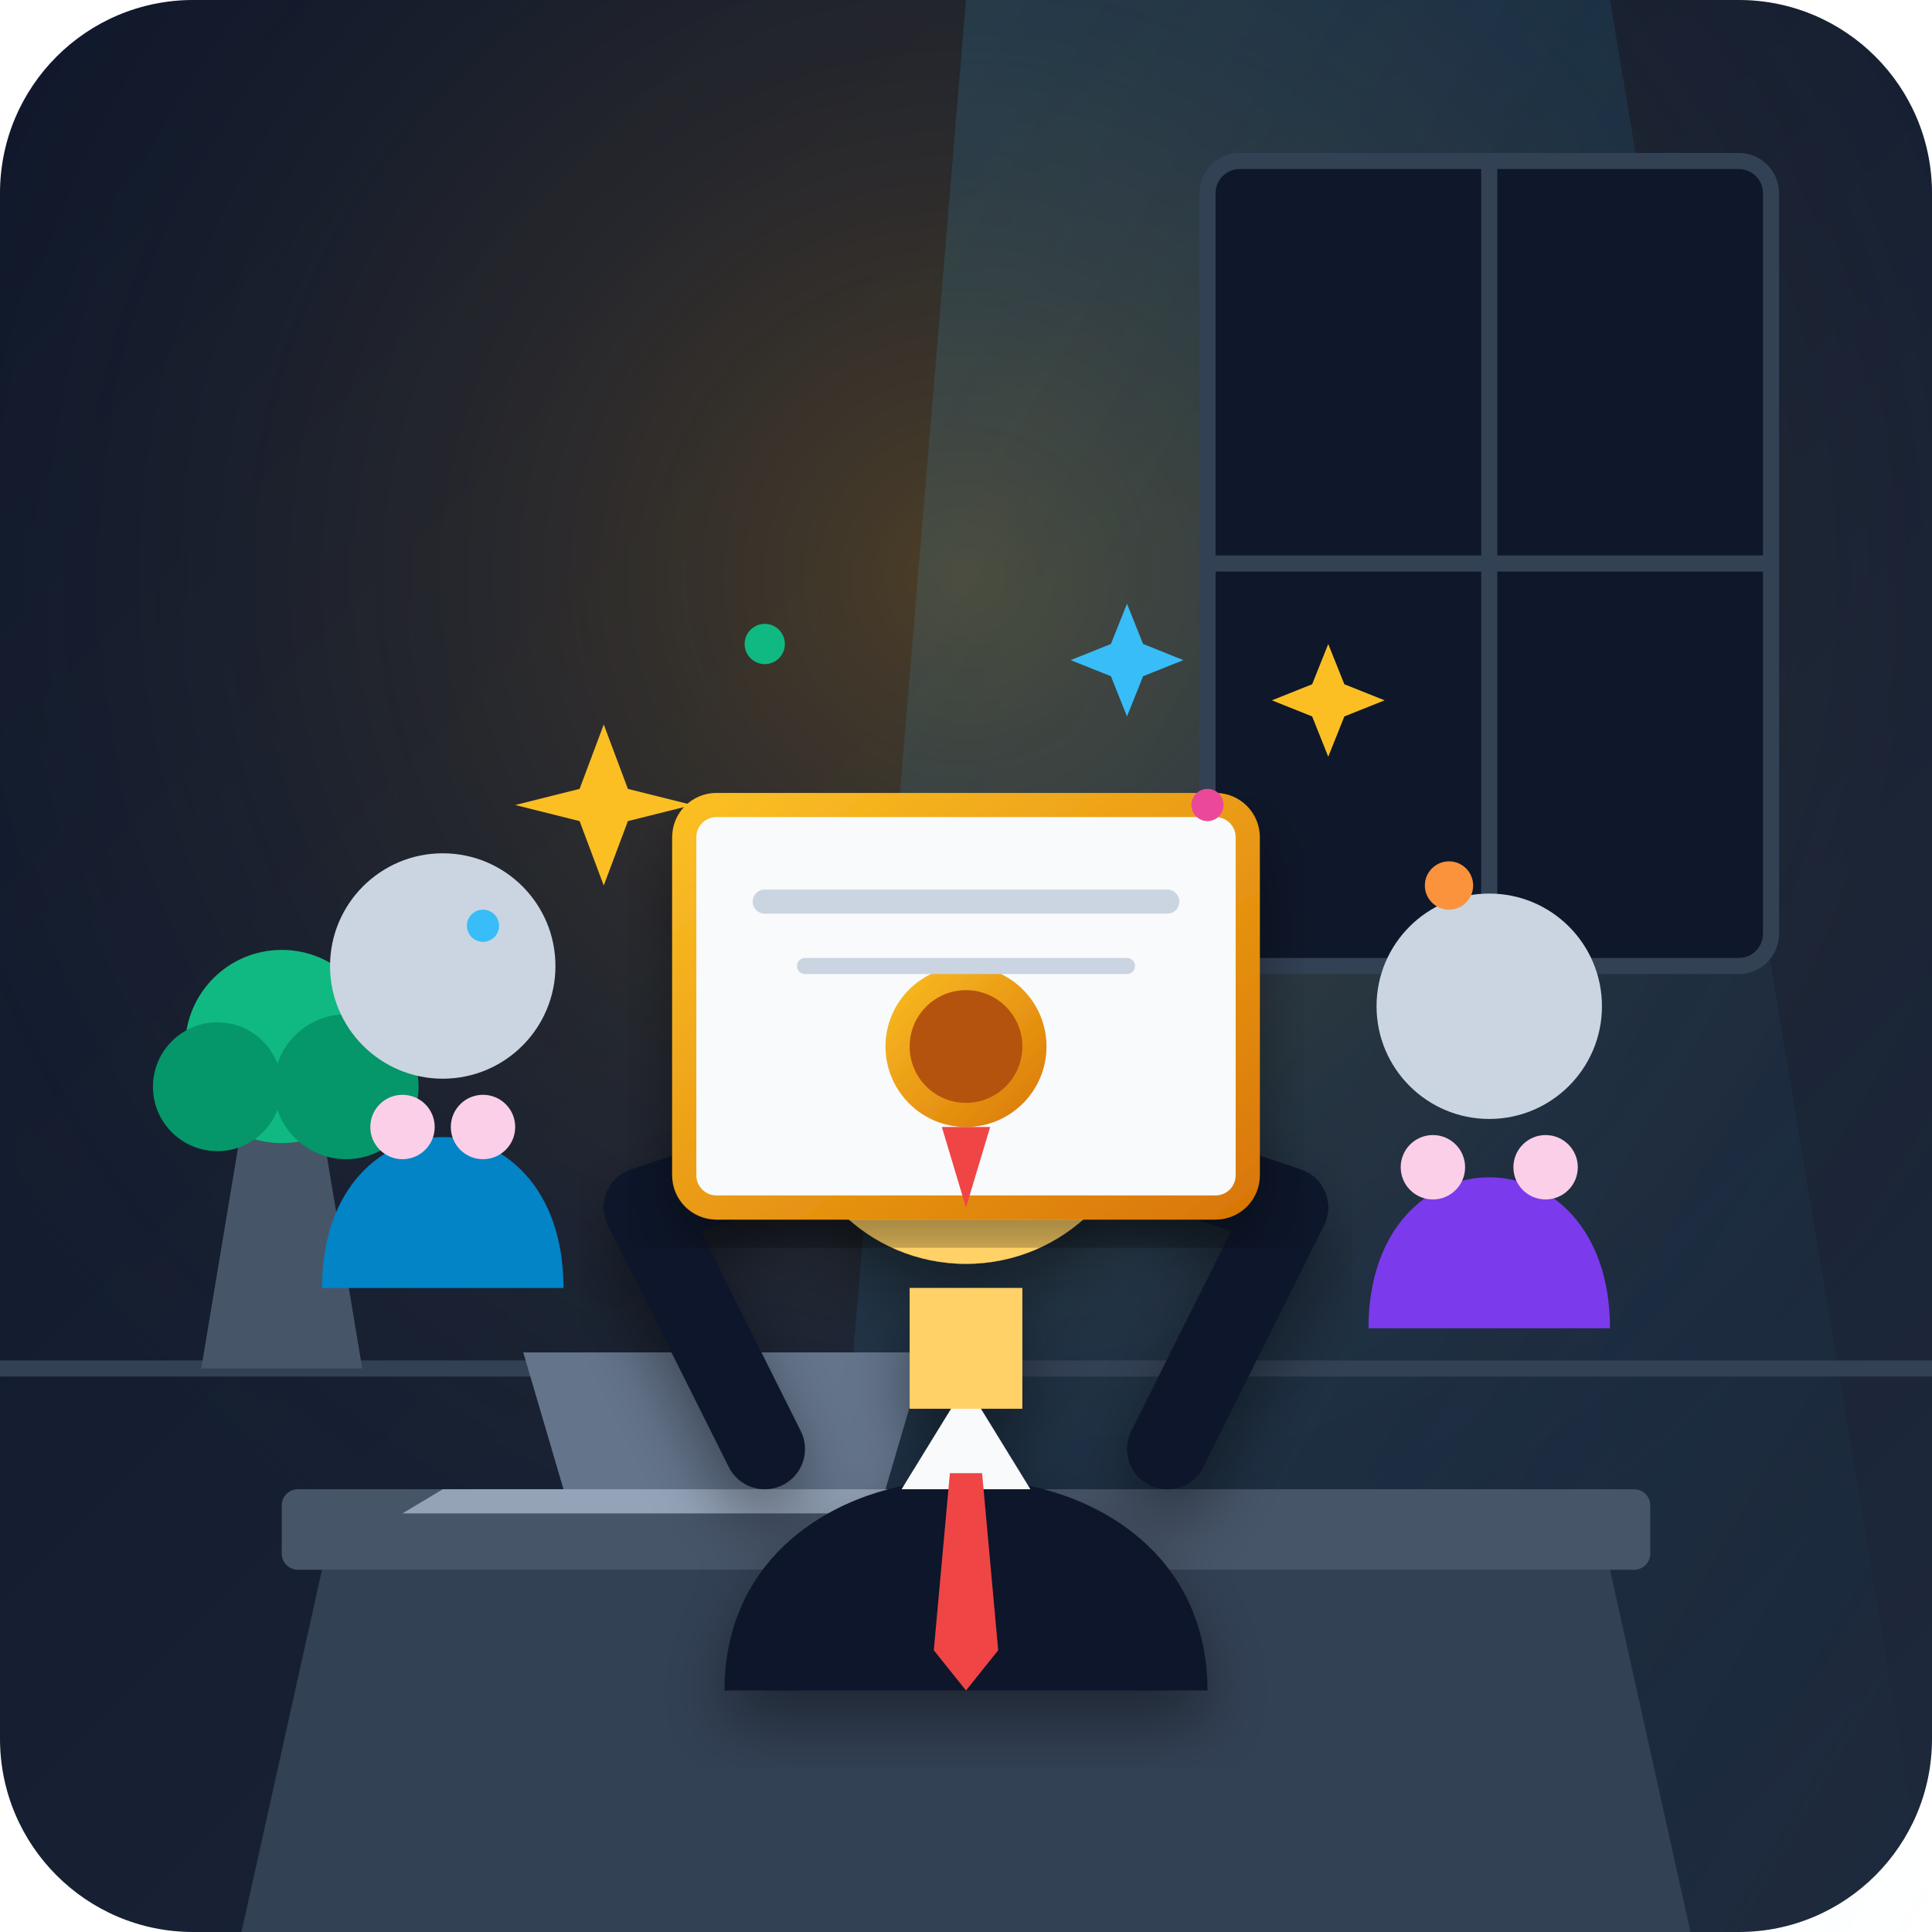
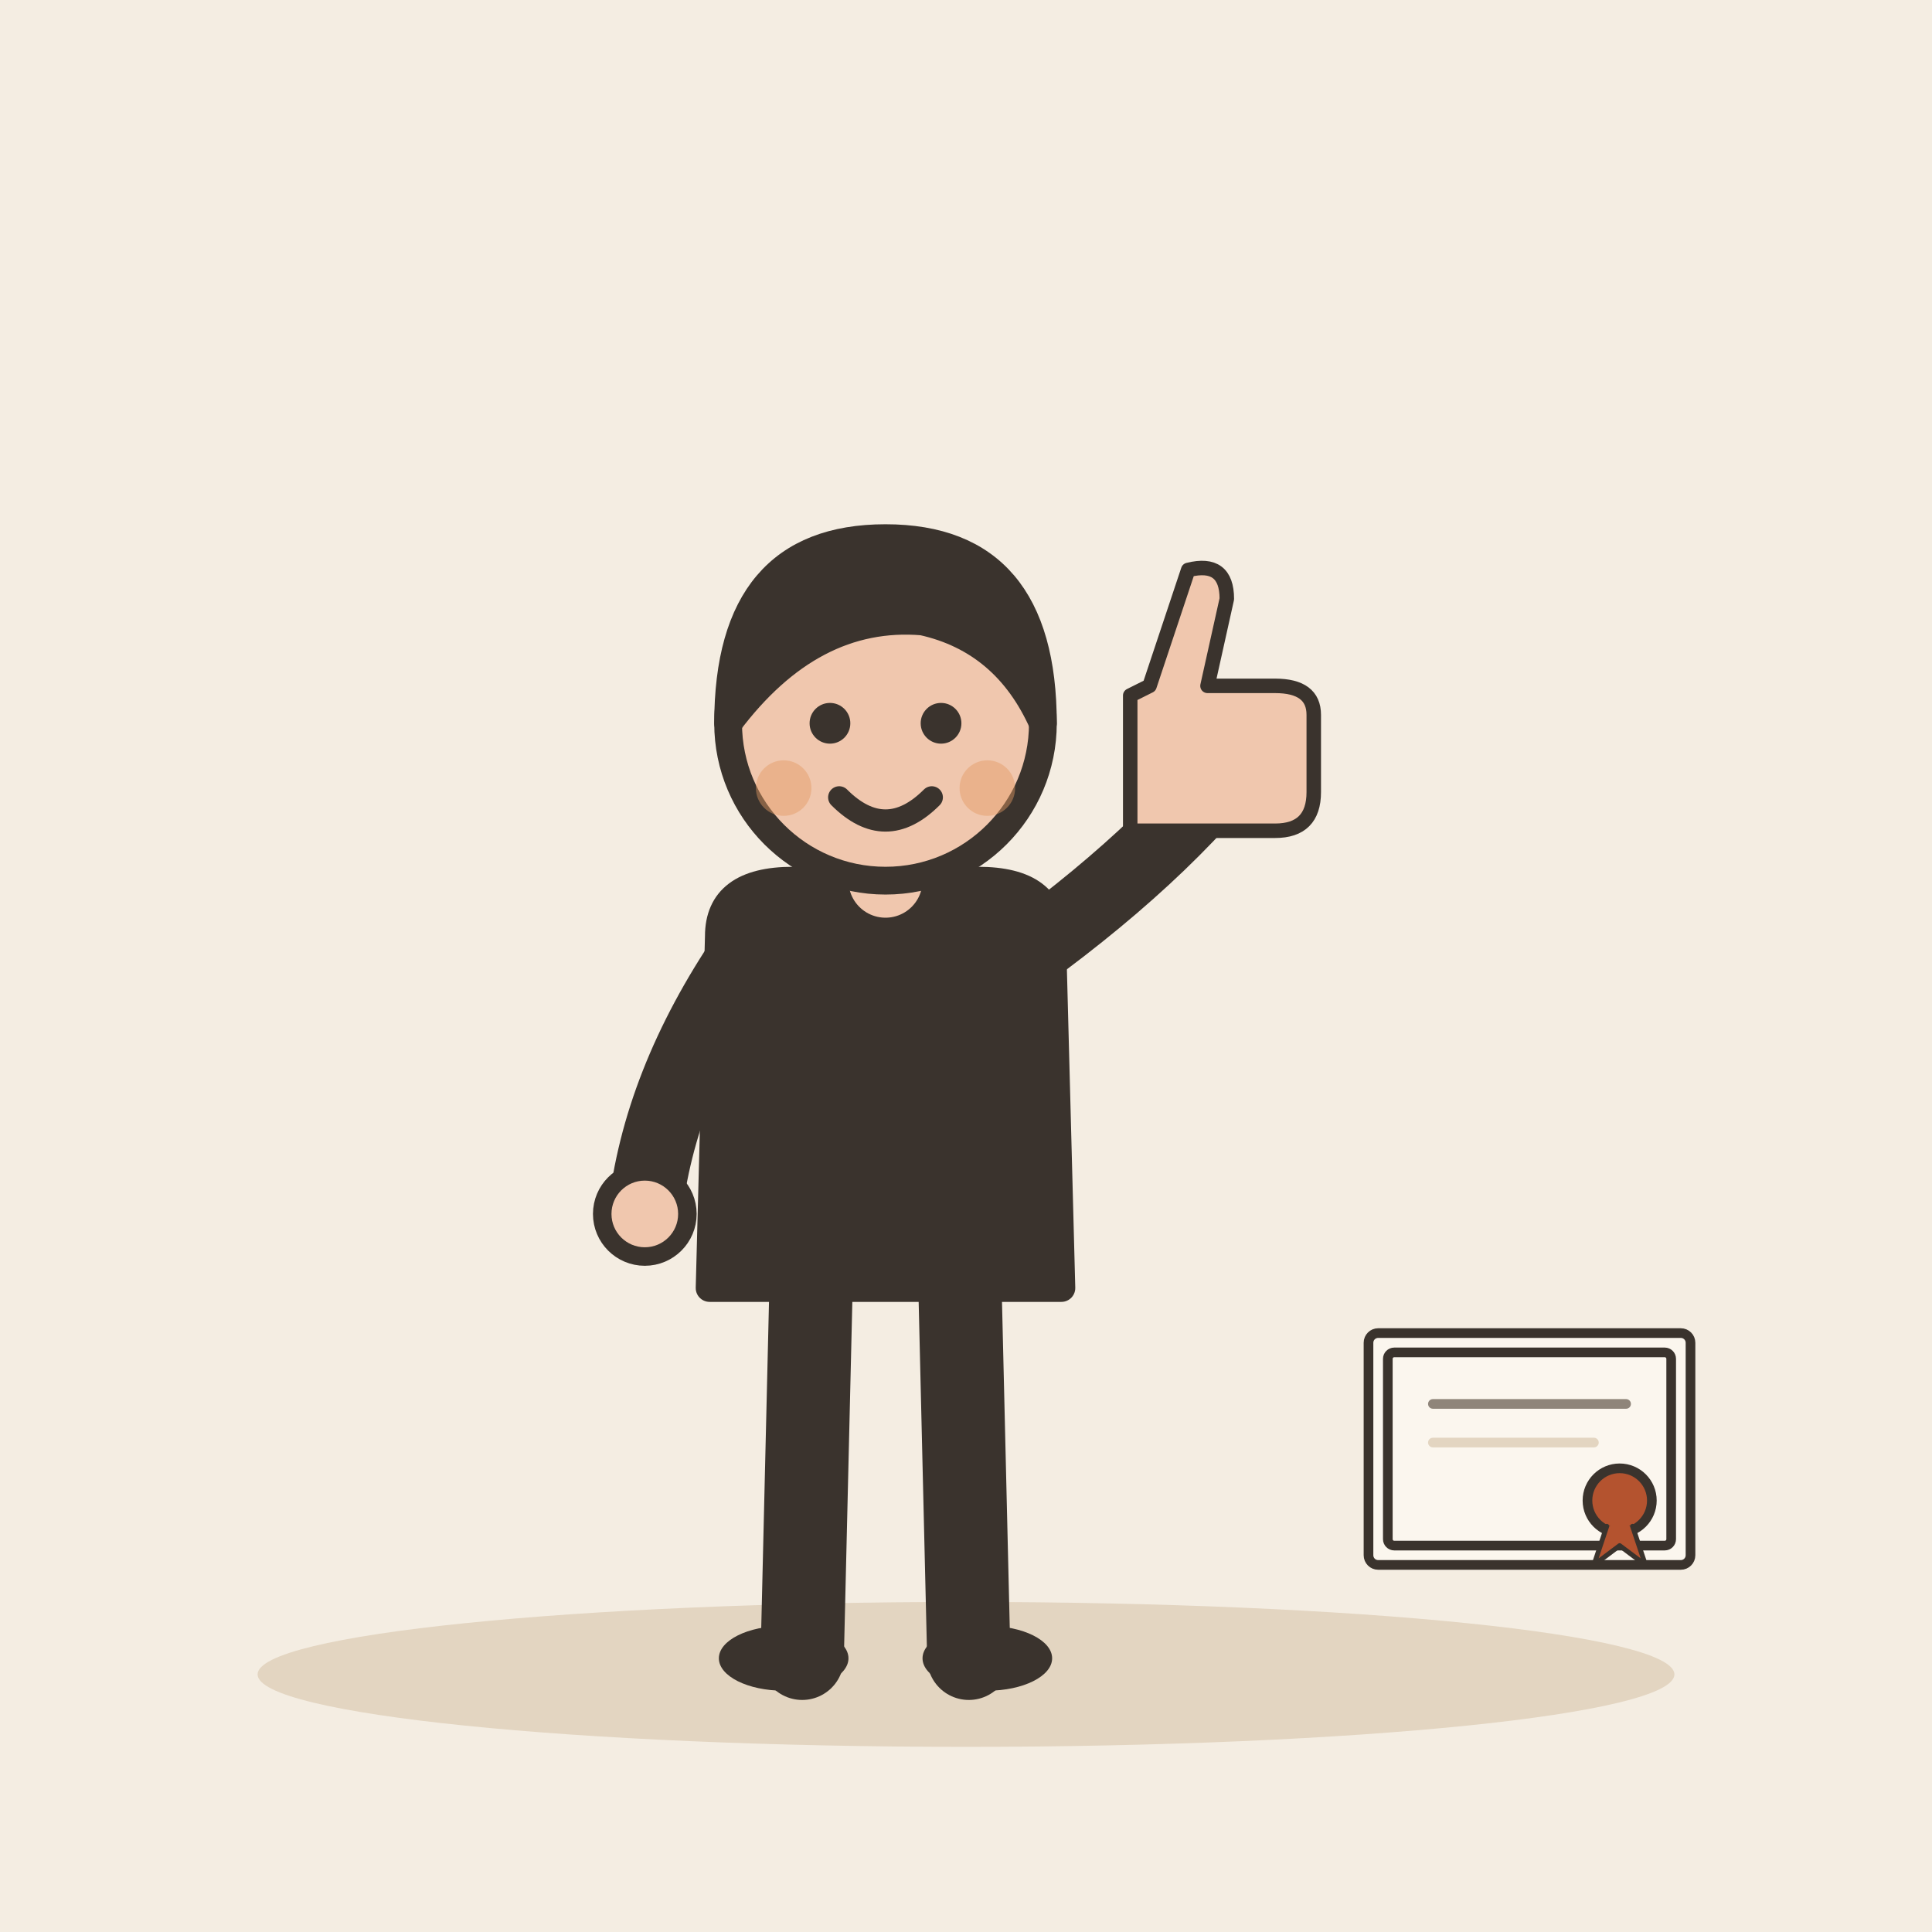
- <svg xmlns="http://www.w3.org/2000/svg" viewBox="0 0 240 240" width="100%" height="100%">
-   <defs>
-     <linearGradient id="bg-grad" x1="0%" y1="0%" x2="100%" y2="100%">
-       <stop offset="0%" stop-color="#0f172a" />
-       <stop offset="100%" stop-color="#1e293b" />
-     </linearGradient>
-     <radialGradient id="spotlight" cx="50%" cy="30%" r="60%" fx="50%" fy="30%">
-       <stop offset="0%" stop-color="#f59e0b" stop-opacity="0.25" />
-       <stop offset="100%" stop-color="#1e293b" stop-opacity="0" />
-     </radialGradient>
-     <linearGradient id="window-beam" x1="0%" y1="0%" x2="100%" y2="100%">
-       <stop offset="0%" stop-color="#38bdf8" stop-opacity="0.15" />
-       <stop offset="100%" stop-color="#38bdf8" stop-opacity="0.0" />
-     </linearGradient>
-     <linearGradient id="gold-grad" x1="0%" y1="0%" x2="100%" y2="100%">
-       <stop offset="0%" stop-color="#fbbf24" />
-       <stop offset="100%" stop-color="#d97706" />
-     </linearGradient>
-     <filter id="shadow" x="-10%" y="-10%" width="120%" height="120%">
-       <feDropShadow dx="0" dy="4" stdDeviation="4" flood-color="#000000" flood-opacity="0.4" />
-     </filter>
-   </defs>
-   <rect width="240" height="240" rx="24" fill="url(#bg-grad)" />
-   <rect width="240" height="240" rx="24" fill="url(#spotlight)" />
-   <polygon points="120,0 200,0 240,240 100,240" fill="url(#window-beam)" />
-   <path d="M0,170 L240,170" stroke="#334155" stroke-width="2" />
-   <rect x="150" y="20" width="70" height="100" rx="4" fill="#0f172a" stroke="#334155" stroke-width="2" />
-   <line x1="185" y1="20" x2="185" y2="120" stroke="#334155" stroke-width="2" />
-   <line x1="150" y1="70" x2="220" y2="70" stroke="#334155" stroke-width="2" />
-   <path d="M25,170 L45,170 L40,140 L30,140 Z" fill="#475569" />
-   <circle cx="35" cy="130" r="12" fill="#10b981" />
-   <circle cx="27" cy="135" r="8" fill="#059669" />
-   <circle cx="43" cy="135" r="9" fill="#059669" />
-   <path d="M40,195 L200,195 L210,240 L30,240 Z" fill="#334155" />
-   <rect x="35" y="185" width="170" height="10" rx="2" fill="#475569" />
-   <path d="M70,185 L110,185 L115,168 L65,168 Z" fill="#64748b" />
-   <path d="M55,185 L125,185 L130,188 L50,188 Z" fill="#94a3b8" />
-   <circle cx="55" cy="120" r="14" fill="#cbd5e1" />
-   <path d="M40,160 C40,135 70,135 70,160 Z" fill="#0284c7" />
-   <circle cx="50" cy="140" r="4" fill="#fbcfe8" />
-   <circle cx="60" cy="140" r="4" fill="#fbcfe8" />
-   <circle cx="185" cy="125" r="14" fill="#cbd5e1" />
-   <path d="M170,165 C170,140 200,140 200,165 Z" fill="#7c3aed" />
-   <circle cx="178" cy="145" r="4" fill="#fbcfe8" />
-   <circle cx="192" cy="145" r="4" fill="#fbcfe8" />
-   <g filter="url(#shadow)">
-     <path d="M90,210 C90,175 150,175 150,210 Z" fill="#0f172a" />
-     <polygon points="120,172 112,185 128,185" fill="#f8fafc" />
-     <polygon points="118,183 122,183 124,205 120,210 116,205" fill="#ef4444" />
-     <rect x="113" y="160" width="14" height="15" fill="#ffd166" />
-     <circle cx="120" cy="135" r="22" fill="#ffd166" />
-     <path d="M98,130 C98,110 142,110 142,130 C142,135 140,140 138,140 C135,130 105,130 102,140 C100,140 98,135 98,130 Z" fill="#1e293b" />
-     <path d="M100,130 C105,115 135,115 140,130 C138,122 130,118 120,118 C110,118 102,122 100,130 Z" fill="#1e293b" />
-     <path d="M110,132 Q114,128 118,132" stroke="#1e293b" stroke-width="2" stroke-linecap="round" fill="none" />
-     <path d="M122,132 Q126,128 130,132" stroke="#1e293b" stroke-width="2" stroke-linecap="round" fill="none" />
-     <path d="M114,142 Q120,148 126,142" stroke="#1e293b" stroke-width="2" stroke-linecap="round" fill="none" />
-     <circle cx="108" cy="140" r="4" fill="#f43f5e" opacity="0.4" />
-     <circle cx="132" cy="140" r="4" fill="#f43f5e" opacity="0.4" />
-     <path d="M95,180 L80,150 L95,145" fill="none" stroke="#0f172a" stroke-width="10" stroke-linecap="round" stroke-linejoin="round" />
-     <circle cx="95" cy="145" r="5" fill="#ffd166" />
-     <path d="M145,180 L160,150 L145,145" fill="none" stroke="#0f172a" stroke-width="10" stroke-linecap="round" stroke-linejoin="round" />
-     <circle cx="145" cy="145" r="5" fill="#ffd166" />
+ <svg xmlns="http://www.w3.org/2000/svg" viewBox="0 0 240 240" data-style="editorial">
+   <rect width="240" height="240" fill="#F4EDE2" />
+   <ellipse cx="120" cy="208" rx="88" ry="9" fill="#E3D5C1" />
+   <g transform="translate(110 206) scale(1.15 1.15)">
+     <path d="M-8 -42L-9 0" stroke="#3A332D" stroke-width="9" stroke-linecap="round" fill="none" />
+     <path d="M8 -42L9 0" stroke="#3A332D" stroke-width="9" stroke-linecap="round" fill="none" />
+     <ellipse cx="-11" cy="0" rx="7" ry="3.5" fill="#3A332D" />
+     <ellipse cx="11" cy="0" rx="7" ry="3.5" fill="#3A332D" />
+     <path d="M-18 -78Q-18 -84 -10 -84L10 -84Q18 -84 18 -78L19 -40L-19 -40Z" fill="#3A332D" stroke="#3A332D" stroke-width="3" stroke-linecap="round" stroke-linejoin="round" />
+     <path d="M-15 -76Q-24.5 -62 -26 -48" fill="none" stroke="#3A332D" stroke-width="8" stroke-linecap="round" stroke-linejoin="round" />
+     <circle cx="-26" cy="-48" r="4.6" fill="#F0C7AE" stroke="#3A332D" stroke-linecap="round" stroke-linejoin="round" stroke-width="2" />
+     <path d="M15 -76Q31.5 -88 40 -100" fill="none" stroke="#3A332D" stroke-width="8" stroke-linecap="round" stroke-linejoin="round" />
+     <circle cx="40" cy="-100" r="4.6" fill="#F0C7AE" stroke="#3A332D" stroke-linecap="round" stroke-linejoin="round" stroke-width="2" />
+     <path d="M0 -84L0 -88" stroke="#F0C7AE" stroke-width="8" stroke-linecap="round" fill="none" />
+     <circle cx="0" cy="-101" r="17" fill="#F0C7AE" stroke="#3A332D" stroke-width="3" stroke-linecap="round" stroke-linejoin="round" />
+     <path d="M-17 -101Q-17 -121 0 -121Q17 -121 17 -101Q13 -110 4 -112Q-8 -113 -17 -101Z" fill="#3A332D" stroke="#3A332D" stroke-width="3" stroke-linecap="round" stroke-linejoin="round" />
+     <circle cx="-6" cy="-101" r="2.2" fill="#3A332D" />
+     <circle cx="6" cy="-101" r="2.2" fill="#3A332D" />
+     <path d="M-5 -93Q0 -88 5 -93" fill="none" stroke="#3A332D" stroke-width="2.4" stroke-linecap="round" stroke-linejoin="round" />
+     <circle cx="-11" cy="-94" r="3" fill="#E39A62" opacity="0.45" />
+     <circle cx="11" cy="-94" r="3" fill="#E39A62" opacity="0.45" />
  </g>
-   <g filter="url(#shadow)" transform="translate(0, -5)">
-     <rect x="85" y="105" width="70" height="50" rx="4" fill="#f8fafc" stroke="url(#gold-grad)" stroke-width="3" />
-     <circle cx="120" cy="135" r="10" fill="url(#gold-grad)" />
-     <circle cx="120" cy="135" r="7" fill="#b45309" />
-     <polygon points="117,145 120,155 123,145" fill="#ef4444" />
-     <line x1="95" y1="117" x2="145" y2="117" stroke="#cbd5e1" stroke-width="3" stroke-linecap="round" />
-     <line x1="100" y1="125" x2="140" y2="125" stroke="#cbd5e1" stroke-width="2" stroke-linecap="round" />
+   <g transform="translate(150 90) scale(0.6 0.6)">
+     <path d="M-16 -6L-16 22L14 22Q22 22 22 14L22 -2Q22 -8 14 -8L0 -8L4 -26Q4 -34 -4 -32L-12 -8Z" fill="#F0C7AE" stroke="#3A332D" stroke-width="3" stroke-linecap="round" stroke-linejoin="round" />
  </g>
-   <g fill="#fbbf24">
-     <path d="M75,90 L78,98 L86,100 L78,102 L75,110 L72,102 L64,100 L72,98 Z" />
-     <path d="M165,80 L167,85 L172,87 L167,89 L165,94 L163,89 L158,87 L163,85 Z" />
-     <path d="M140,75 L142,80 L147,82 L142,84 L140,89 L138,84 L133,82 L138,80 Z" fill="#38bdf8" />
-     <circle cx="95" cy="80" r="2.5" fill="#10b981" />
-     <circle cx="150" cy="100" r="2" fill="#ec4899" />
-     <circle cx="60" cy="115" r="2" fill="#38bdf8" />
-     <circle cx="180" cy="110" r="3" fill="#fb923c" />
+   <g transform="translate(190 180) scale(0.4 0.4)">
+     <rect x="-50" y="-36" width="100" height="72" rx="3" fill="#FBF6EE" stroke="#3A332D" stroke-width="3" stroke-linecap="round" stroke-linejoin="round" />
+     <rect x="-44" y="-30" width="88" height="60" rx="2" fill="none" stroke="#3A332D" stroke-width="3" stroke-linecap="round" stroke-linejoin="round" />
+     <path d="M-30 -14L30 -14" stroke="#8F857A" stroke-width="3" stroke-linecap="round" fill="none" />
+     <path d="M-30 -2L20 -2" stroke="#E3D5C1" stroke-width="3" stroke-linecap="round" fill="none" />
+     <circle cx="28" cy="16" r="10" fill="#B4532F" stroke="#3A332D" stroke-width="3" stroke-linecap="round" stroke-linejoin="round" />
+     <path d="M24 24L20 36L28 30L36 36L32 24" fill="#B4532F" stroke="#3A332D" stroke-width="1.5" stroke-linecap="round" stroke-linejoin="round" />
  </g>
</svg>
